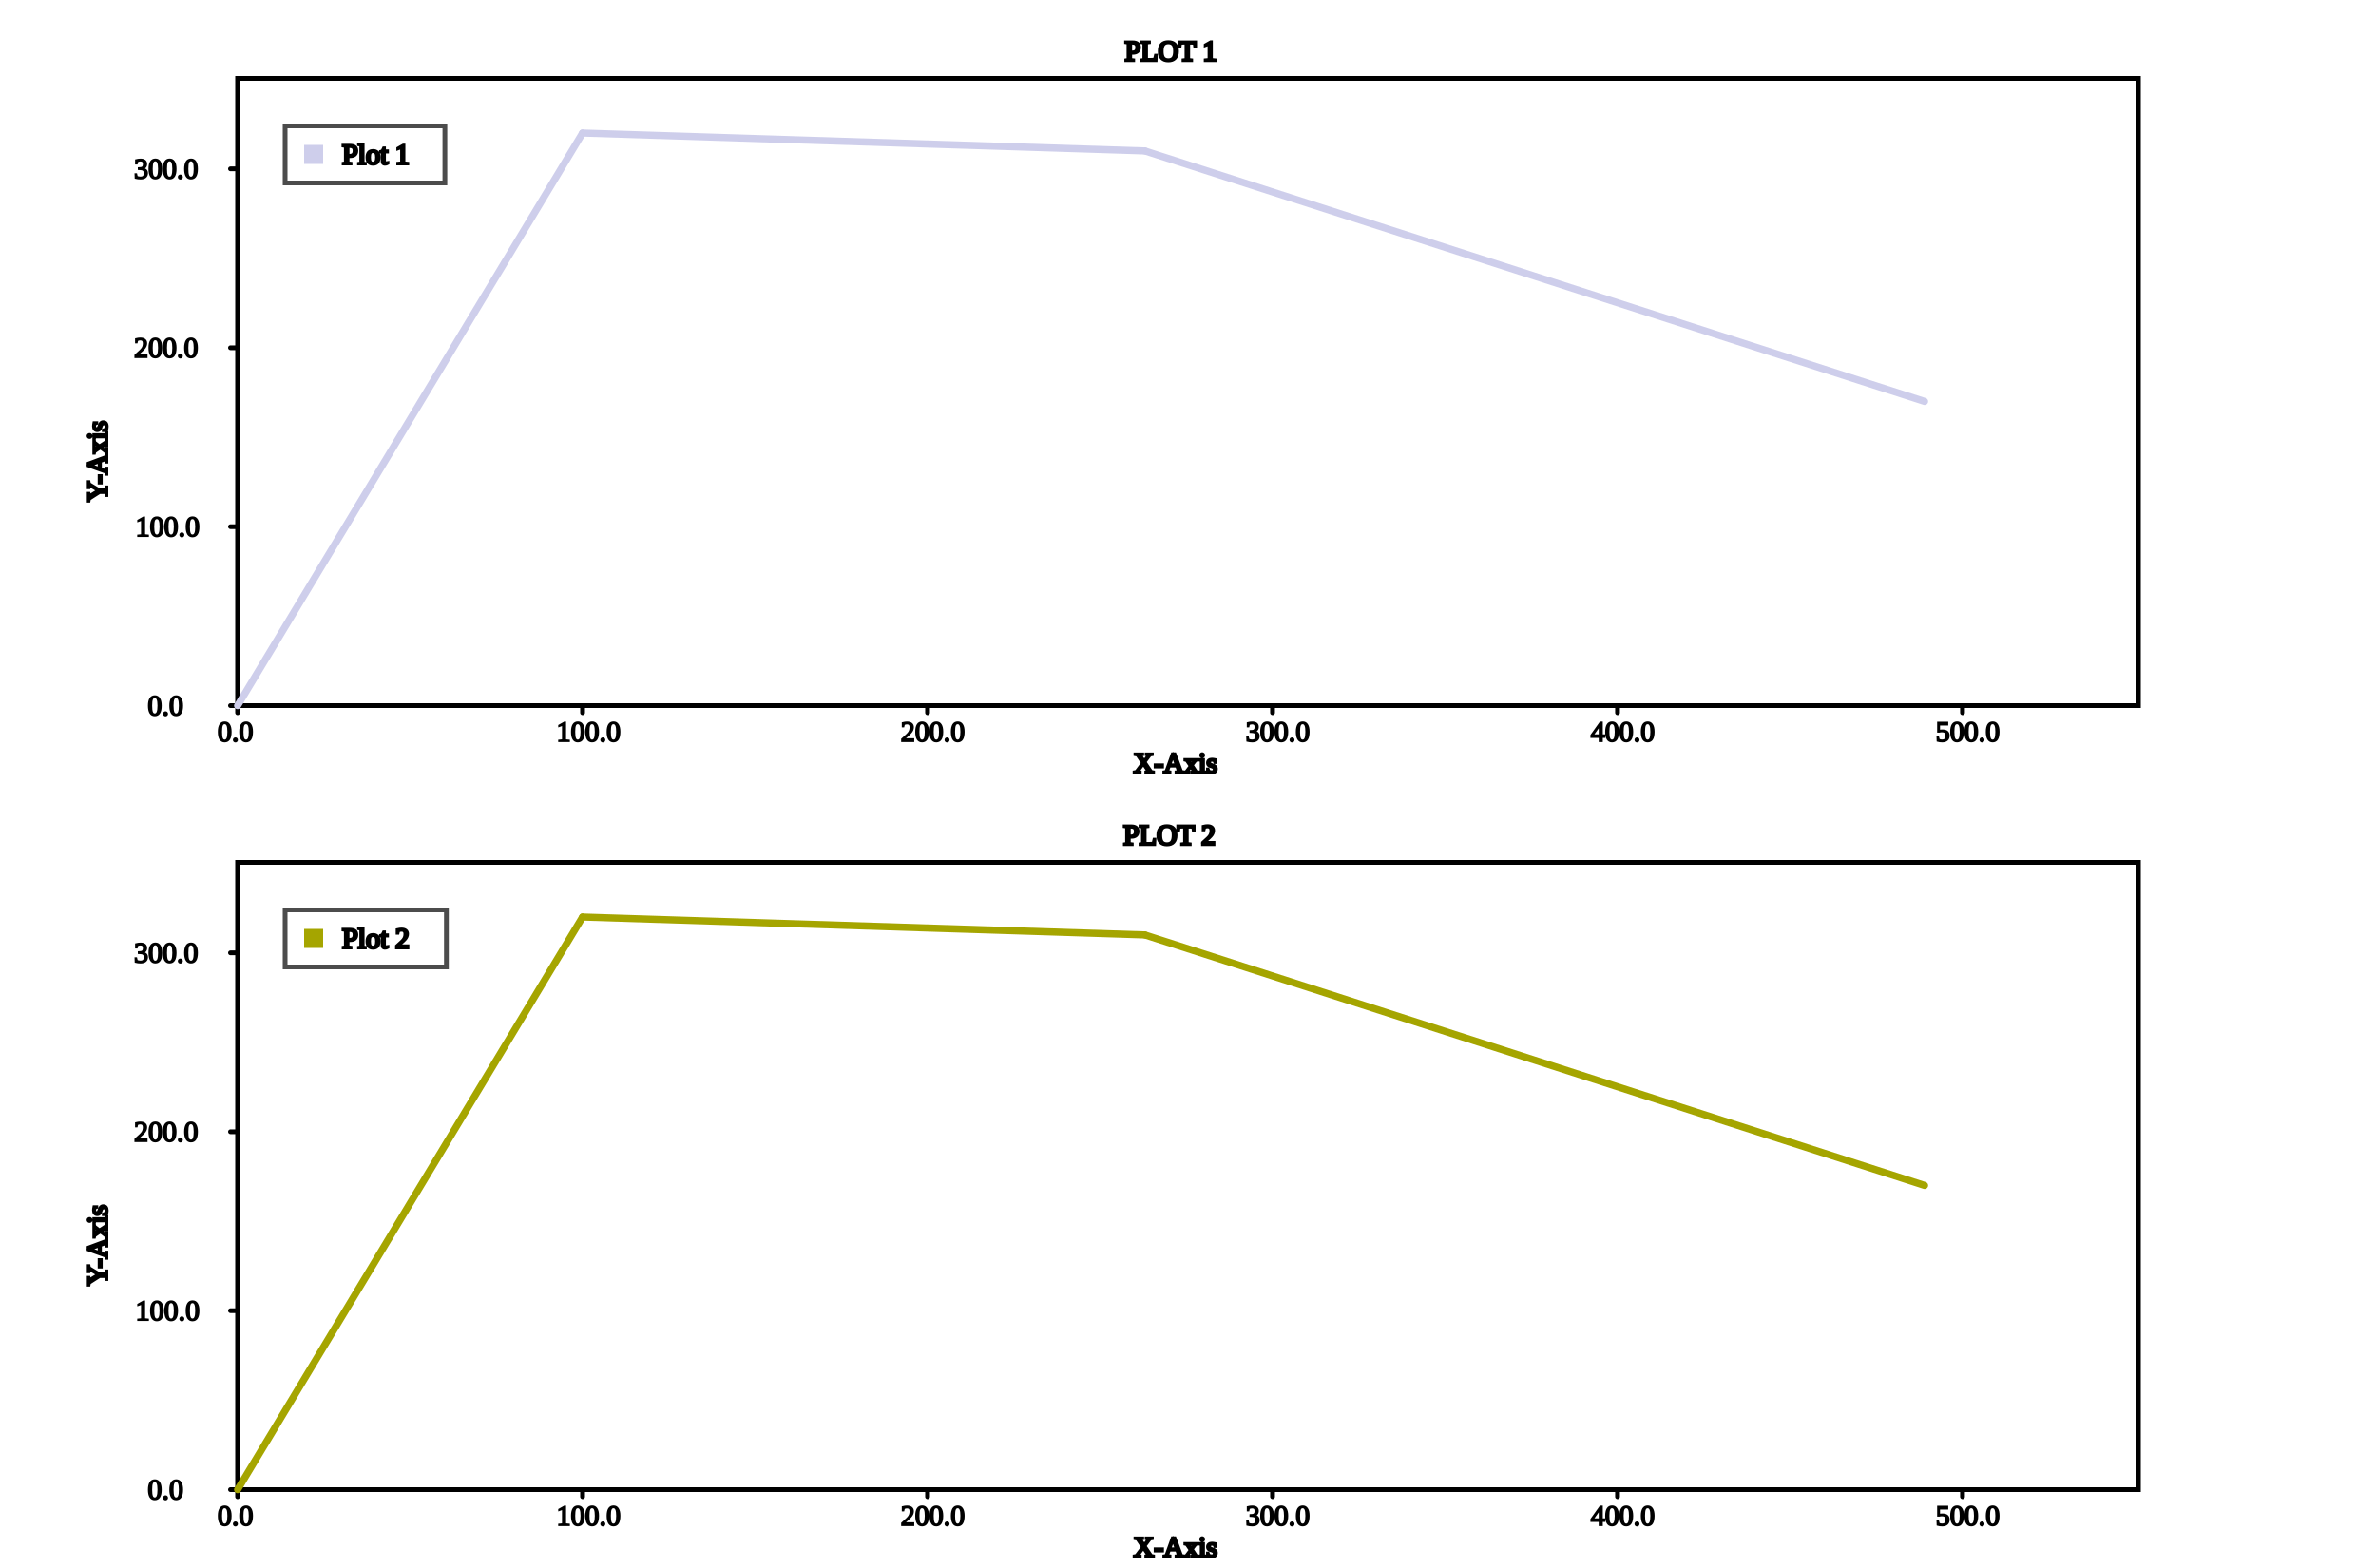
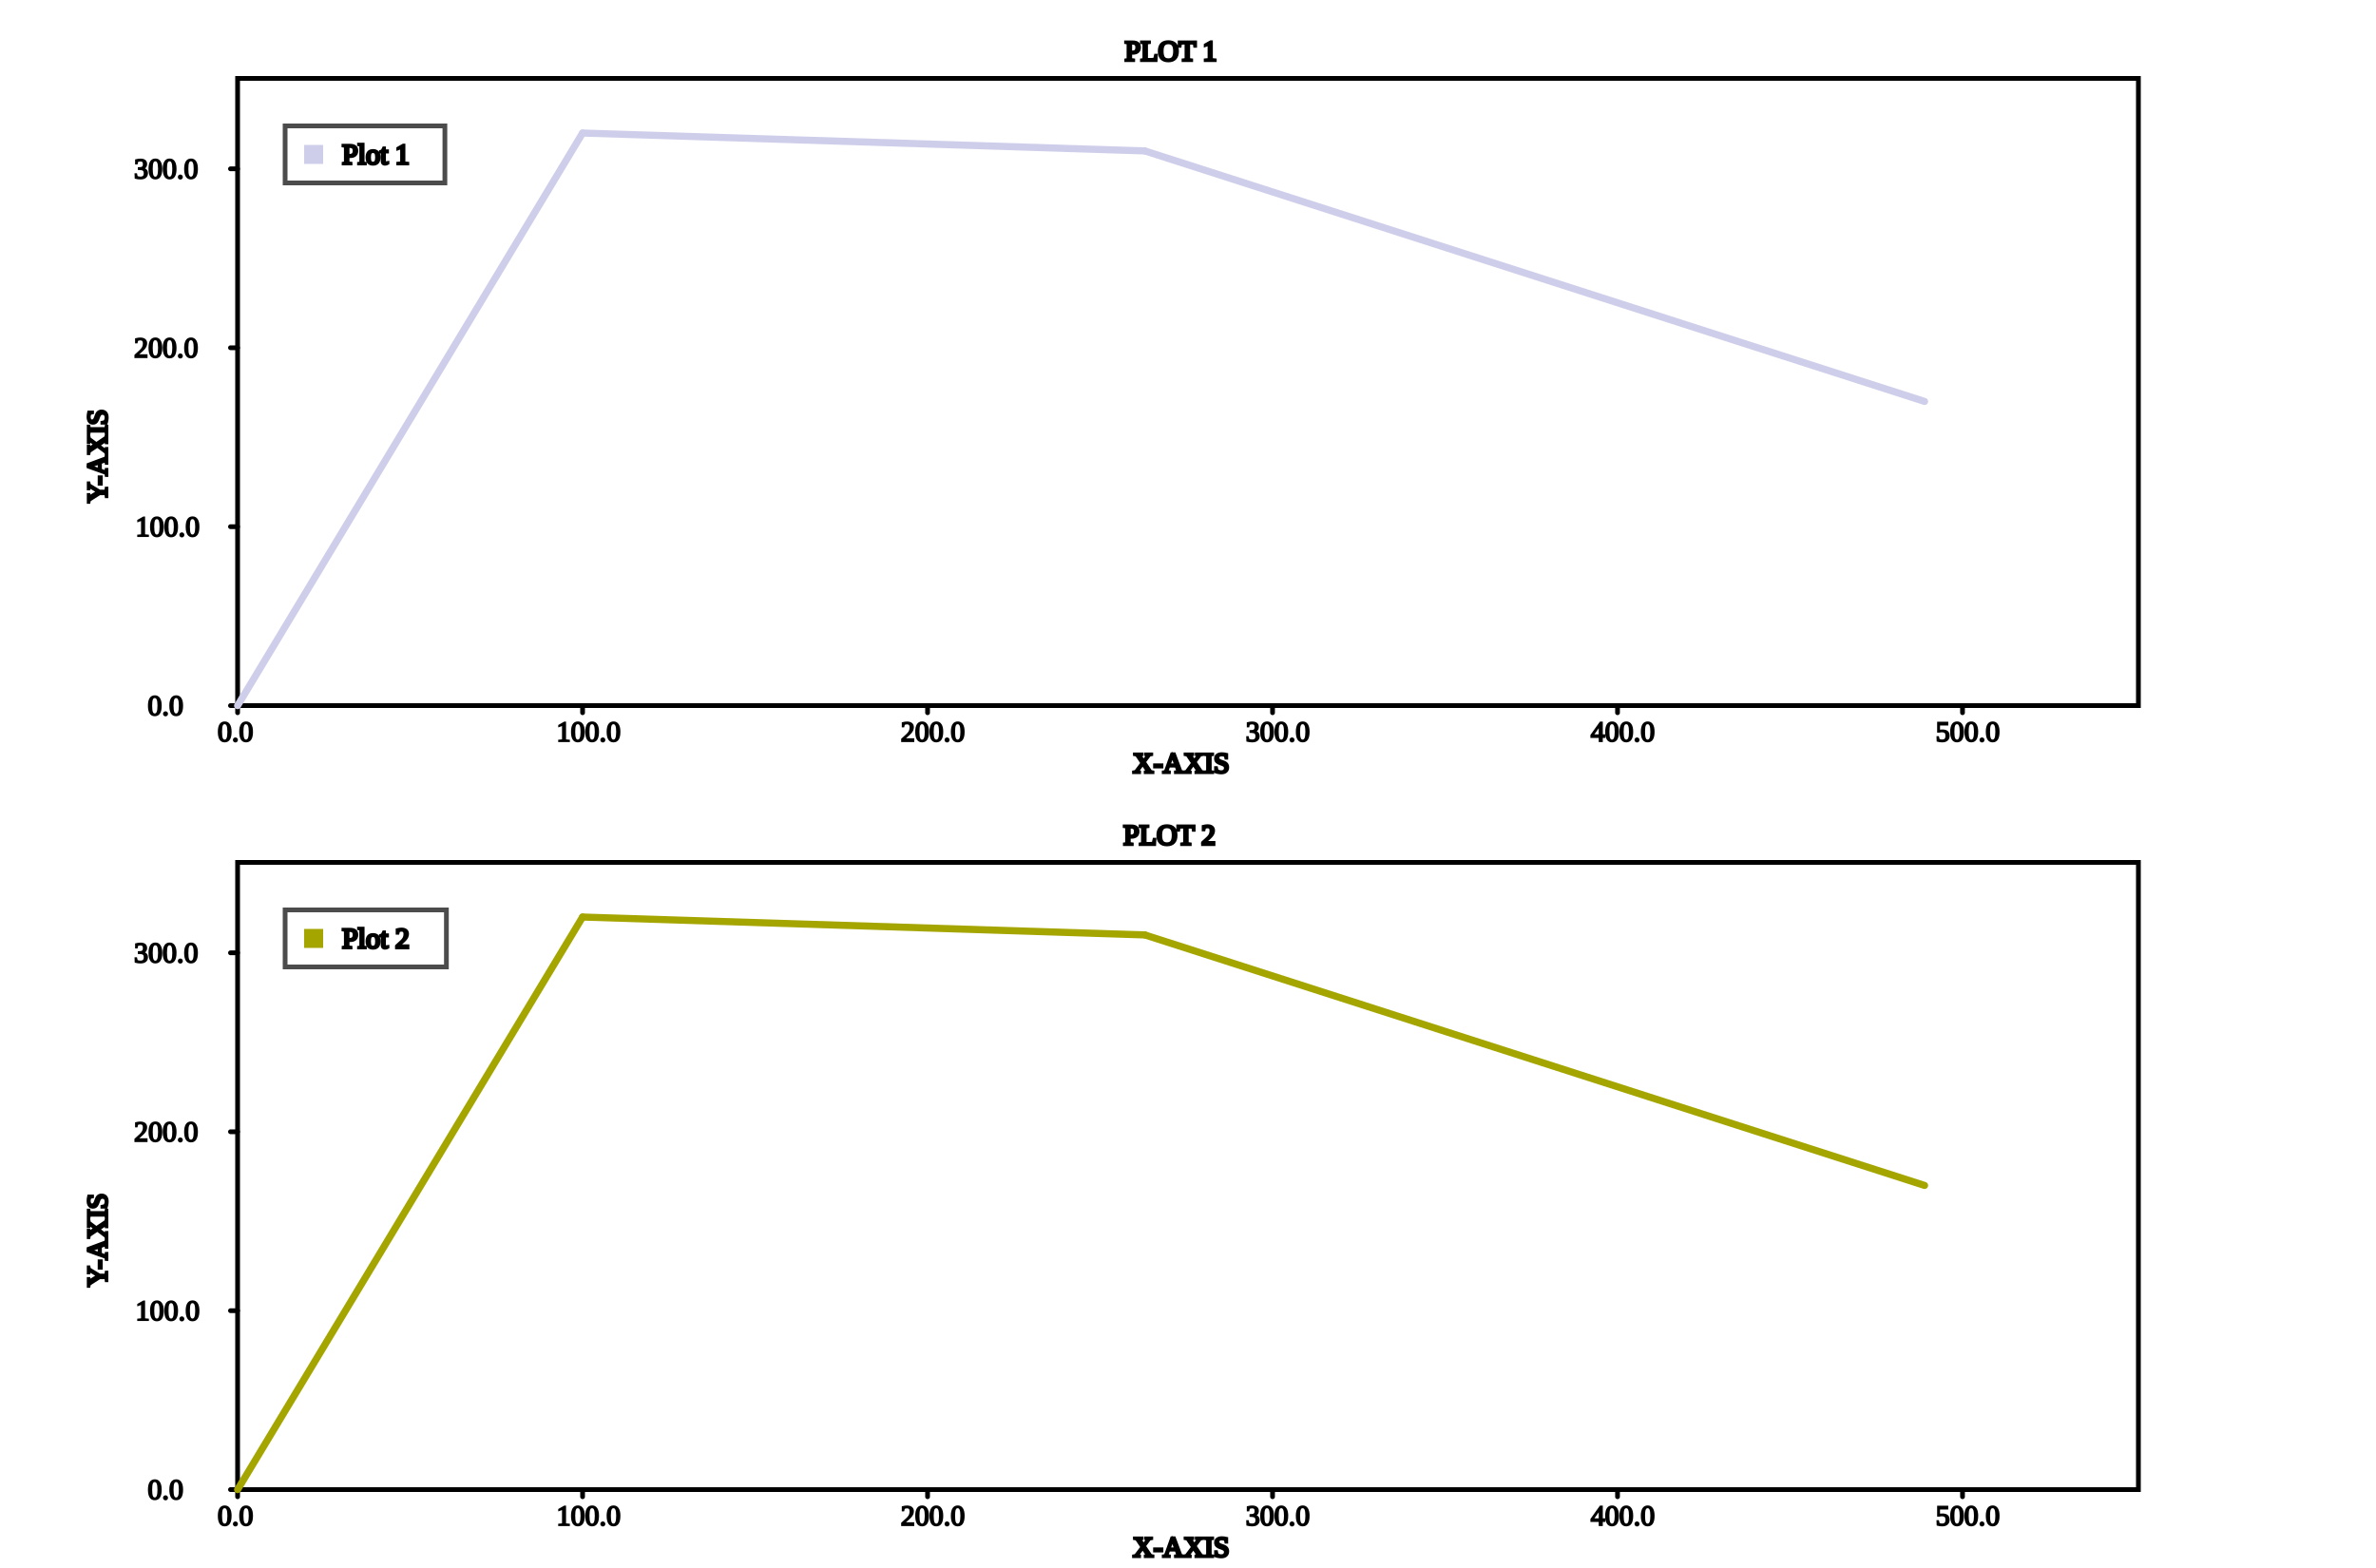
<svg xmlns="http://www.w3.org/2000/svg" height="660.0" width="1000.0" version="4.0">
  <rect width="100%" height="100%" fill="white" />
  <rect x="100.0" y="33.0" width="800.0" height="264.0" style="fill:rgb(255,255,255);stroke-width:2.0;stroke:rgb(0,0,0);opacity:1" />
  <line x1="100.0" y1="300.0" x2="100.0" y2="297.0" style="stroke:rgb(0.0,0.0,0.0);stroke-width:2.0;opacity:1.0;stroke-linecap:round" />
  <text x="91.58" y="312.0" stroke="#000000" stroke-width="0.7" transform="rotate(-0.0,91.58,312.0)">0.0</text>
  <line x1="245.194" y1="300.0" x2="245.194" y2="297.0" style="stroke:rgb(0.0,0.0,0.0);stroke-width:2.0;opacity:1.0;stroke-linecap:round" />
  <text x="234.214" y="312.0" stroke="#000000" stroke-width="0.7" transform="rotate(-0.0,234.2143,312.0)">100.0</text>
  <line x1="390.389" y1="300.0" x2="390.389" y2="297.0" style="stroke:rgb(0.0,0.0,0.0);stroke-width:2.0;opacity:1.0;stroke-linecap:round" />
  <text x="379.089" y="312.0" stroke="#000000" stroke-width="0.7" transform="rotate(-0.0,379.0886,312.0)">200.0</text>
  <line x1="535.583" y1="300.0" x2="535.583" y2="297.0" style="stroke:rgb(0.0,0.0,0.0);stroke-width:2.0;opacity:1.0;stroke-linecap:round" />
  <text x="524.283" y="312.0" stroke="#000000" stroke-width="0.7" transform="rotate(-0.0,524.2828,312.0)">300.0</text>
  <line x1="680.777" y1="300.0" x2="680.777" y2="297.0" style="stroke:rgb(0.0,0.0,0.0);stroke-width:2.0;opacity:1.0;stroke-linecap:round" />
  <text x="669.477" y="312.0" stroke="#000000" stroke-width="0.7" transform="rotate(-0.0,669.4771,312.0)">400.0</text>
  <line x1="825.971" y1="300.0" x2="825.971" y2="297.0" style="stroke:rgb(0.0,0.0,0.0);stroke-width:2.0;opacity:1.0;stroke-linecap:round" />
  <text x="814.671" y="312.0" stroke="#000000" stroke-width="0.7" transform="rotate(-0.0,814.6714,312.0)">500.0</text>
  <line x1="97.0" y1="297.0" x2="100.0" y2="297.0" style="stroke:rgb(0.0,0.0,0.0);stroke-width:2.0;opacity:1.0;stroke-linecap:round" />
  <text x="62.16" y="301.0" stroke="#000000" stroke-width="0.7" transform="rotate(-0.0,62.16,301.0)">0.0</text>
  <line x1="97.0" y1="221.688" x2="100.0" y2="221.688" style="stroke:rgb(0.0,0.0,0.0);stroke-width:2.0;opacity:1.0;stroke-linecap:round" />
  <text x="57.04" y="225.688" stroke="#000000" stroke-width="0.7" transform="rotate(-0.0,57.04,225.6875)">100.0</text>
  <line x1="97.0" y1="146.375" x2="100.0" y2="146.375" style="stroke:rgb(0.0,0.0,0.0);stroke-width:2.0;opacity:1.0;stroke-linecap:round" />
  <text x="56.4" y="150.375" stroke="#000000" stroke-width="0.7" transform="rotate(-0.0,56.4,150.375)">200.0</text>
  <line x1="97.0" y1="71.062" x2="100.0" y2="71.062" style="stroke:rgb(0.0,0.0,0.0);stroke-width:2.0;opacity:1.0;stroke-linecap:round" />
  <text x="56.4" y="75.062" stroke="#000000" stroke-width="0.7" transform="rotate(-0.0,56.4,75.0625)">300.0</text>
  <line x1="100.0" y1="297.0" x2="245.194" y2="56.0" style="stroke:rgb(206.04,206.04,235.11);stroke-width:3.0;opacity:1.0;stroke-linecap:round" />
  <line x1="245.194" y1="56.0" x2="481.861" y2="63.531" style="stroke:rgb(206.04,206.04,235.11);stroke-width:3.0;opacity:1.0;stroke-linecap:round" />
  <line x1="481.861" y1="63.531" x2="810.0" y2="168.969" style="stroke:rgb(206.04,206.04,235.11);stroke-width:3.0;opacity:1.0;stroke-linecap:round" />
  <text x="473.4" y="25.5" stroke="#000000" stroke-width="1.2" transform="rotate(-0.0,473.4,25.5)">PLOT 1</text>
-   <text x="477.05" y="325.2" stroke="#000000" stroke-width="1.2" transform="rotate(-0.0,477.05,325.2)">X-Axis</text>
-   <text x="45.0" y="211.1" stroke="#000000" stroke-width="1.2" transform="rotate(-90.0,45.0,211.1)">Y-Axis</text>
+   <text x="476.8" y="325.2" stroke="#000000" stroke-width="1.2" transform="rotate(-0.0,476.8,325.2)">X-AXIS</text>
+   <text x="45.0" y="211.6" stroke="#000000" stroke-width="1.2" transform="rotate(-90.0,45.0,211.6)">Y-AXIS</text>
  <rect x="120.0" y="53.0" width="67.24" height="24.0" style="fill:rgb(255.0,255.0,255.0);stroke-width:2.0;stroke:rgb(0.0,0.0,0.0);opacity:0.7" />
  <rect x="128.0" y="61.0" width="8.0" height="8.0" style="fill:rgb(206.04,206.04,235.11);stroke-width:0;stroke:rgb(0,0,0);opacity:1.0" />
  <text x="144.0" y="69.0" stroke="#000000" stroke-width="1.2" transform="rotate(-0.0,144.0,69.0)">Plot 1</text>
  <rect x="100.0" y="363.0" width="800.0" height="264.0" style="fill:rgb(255,255,255);stroke-width:2.0;stroke:rgb(0,0,0);opacity:1" />
  <line x1="100.0" y1="630.0" x2="100.0" y2="627.0" style="stroke:rgb(0.0,0.0,0.0);stroke-width:2.0;opacity:1.0;stroke-linecap:round" />
  <text x="91.58" y="642.0" stroke="#000000" stroke-width="0.7" transform="rotate(-0.0,91.58,642.0)">0.0</text>
  <line x1="245.194" y1="630.0" x2="245.194" y2="627.0" style="stroke:rgb(0.0,0.0,0.0);stroke-width:2.0;opacity:1.0;stroke-linecap:round" />
  <text x="234.214" y="642.0" stroke="#000000" stroke-width="0.7" transform="rotate(-0.0,234.2143,642.0)">100.0</text>
  <line x1="390.389" y1="630.0" x2="390.389" y2="627.0" style="stroke:rgb(0.0,0.0,0.0);stroke-width:2.0;opacity:1.0;stroke-linecap:round" />
  <text x="379.089" y="642.0" stroke="#000000" stroke-width="0.7" transform="rotate(-0.0,379.0886,642.0)">200.0</text>
  <line x1="535.583" y1="630.0" x2="535.583" y2="627.0" style="stroke:rgb(0.0,0.0,0.0);stroke-width:2.0;opacity:1.0;stroke-linecap:round" />
  <text x="524.283" y="642.0" stroke="#000000" stroke-width="0.7" transform="rotate(-0.0,524.2828,642.0)">300.0</text>
  <line x1="680.777" y1="630.0" x2="680.777" y2="627.0" style="stroke:rgb(0.0,0.0,0.0);stroke-width:2.0;opacity:1.0;stroke-linecap:round" />
  <text x="669.477" y="642.0" stroke="#000000" stroke-width="0.7" transform="rotate(-0.0,669.4771,642.0)">400.0</text>
  <line x1="825.971" y1="630.0" x2="825.971" y2="627.0" style="stroke:rgb(0.0,0.0,0.0);stroke-width:2.0;opacity:1.0;stroke-linecap:round" />
  <text x="814.671" y="642.0" stroke="#000000" stroke-width="0.7" transform="rotate(-0.0,814.6714,642.0)">500.0</text>
  <line x1="97.0" y1="627.0" x2="100.0" y2="627.0" style="stroke:rgb(0.0,0.0,0.0);stroke-width:2.0;opacity:1.0;stroke-linecap:round" />
  <text x="62.16" y="631.0" stroke="#000000" stroke-width="0.7" transform="rotate(-0.0,62.16,631.0)">0.0</text>
  <line x1="97.0" y1="551.688" x2="100.0" y2="551.688" style="stroke:rgb(0.0,0.0,0.0);stroke-width:2.0;opacity:1.0;stroke-linecap:round" />
  <text x="57.04" y="555.688" stroke="#000000" stroke-width="0.7" transform="rotate(-0.0,57.04,555.6875)">100.0</text>
  <line x1="97.0" y1="476.375" x2="100.0" y2="476.375" style="stroke:rgb(0.0,0.0,0.0);stroke-width:2.0;opacity:1.0;stroke-linecap:round" />
  <text x="56.4" y="480.375" stroke="#000000" stroke-width="0.7" transform="rotate(-0.0,56.4,480.375)">200.0</text>
  <line x1="97.0" y1="401.062" x2="100.0" y2="401.062" style="stroke:rgb(0.0,0.0,0.0);stroke-width:2.0;opacity:1.0;stroke-linecap:round" />
  <text x="56.4" y="405.062" stroke="#000000" stroke-width="0.7" transform="rotate(-0.0,56.4,405.0625)">300.0</text>
  <line x1="100.0" y1="627.0" x2="245.194" y2="386.0" style="stroke:rgb(164.985,164.985,0.0);stroke-width:3.0;opacity:1.0;stroke-linecap:round" />
  <line x1="245.194" y1="386.0" x2="481.861" y2="393.531" style="stroke:rgb(164.985,164.985,0.0);stroke-width:3.0;opacity:1.0;stroke-linecap:round" />
  <line x1="481.861" y1="393.531" x2="810.0" y2="498.969" style="stroke:rgb(164.985,164.985,0.0);stroke-width:3.0;opacity:1.0;stroke-linecap:round" />
  <text x="472.8" y="355.5" stroke="#000000" stroke-width="1.2" transform="rotate(-0.0,472.8,355.5)">PLOT 2</text>
-   <text x="477.05" y="655.2" stroke="#000000" stroke-width="1.2" transform="rotate(-0.0,477.05,655.2)">X-Axis</text>
-   <text x="45.0" y="541.1" stroke="#000000" stroke-width="1.2" transform="rotate(-90.0,45.0,541.1)">Y-Axis</text>
+   <text x="476.8" y="655.2" stroke="#000000" stroke-width="1.2" transform="rotate(-0.0,476.8,655.2)">X-AXIS</text>
+   <text x="45.0" y="541.6" stroke="#000000" stroke-width="1.2" transform="rotate(-90.0,45.0,541.6)">Y-AXIS</text>
  <rect x="120.0" y="383.0" width="67.88" height="24.0" style="fill:rgb(255.0,255.0,255.0);stroke-width:2.0;stroke:rgb(0.0,0.0,0.0);opacity:0.7" />
  <rect x="128.0" y="391.0" width="8.0" height="8.0" style="fill:rgb(164.985,164.985,0.0);stroke-width:0;stroke:rgb(0,0,0);opacity:1.0" />
  <text x="144.0" y="399.0" stroke="#000000" stroke-width="1.2" transform="rotate(-0.0,144.0,399.0)">Plot 2</text>
</svg>
